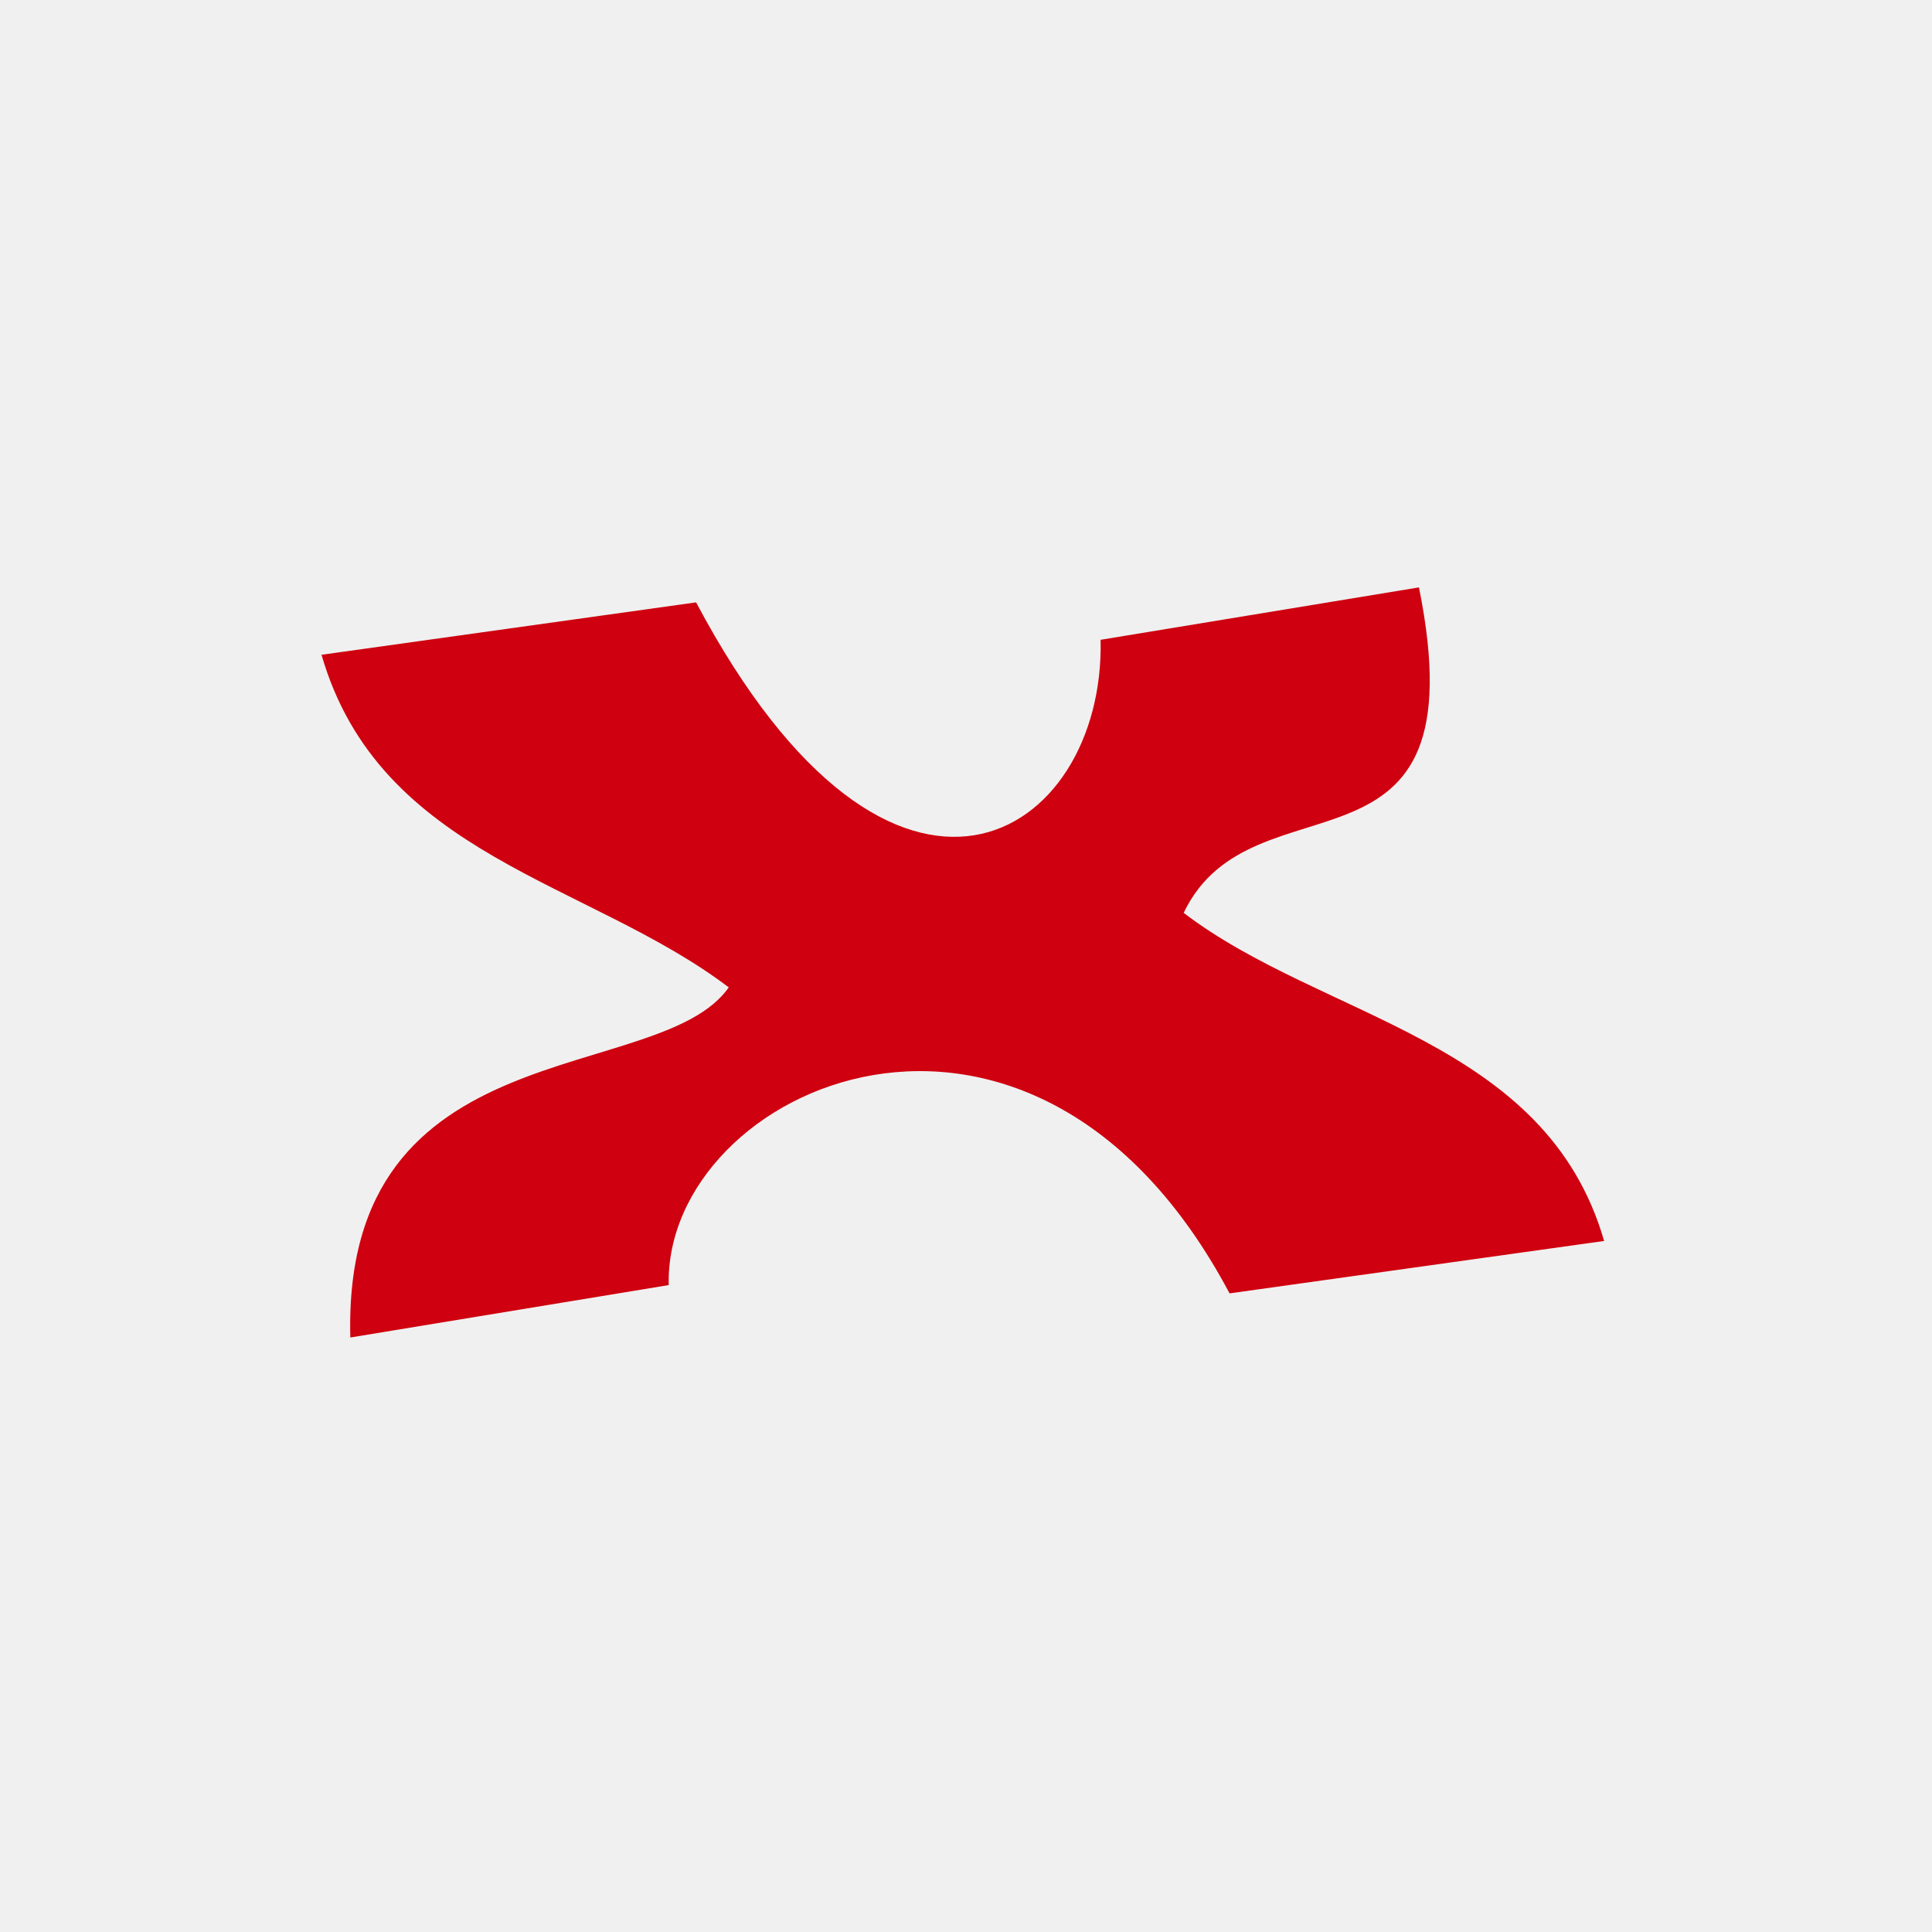
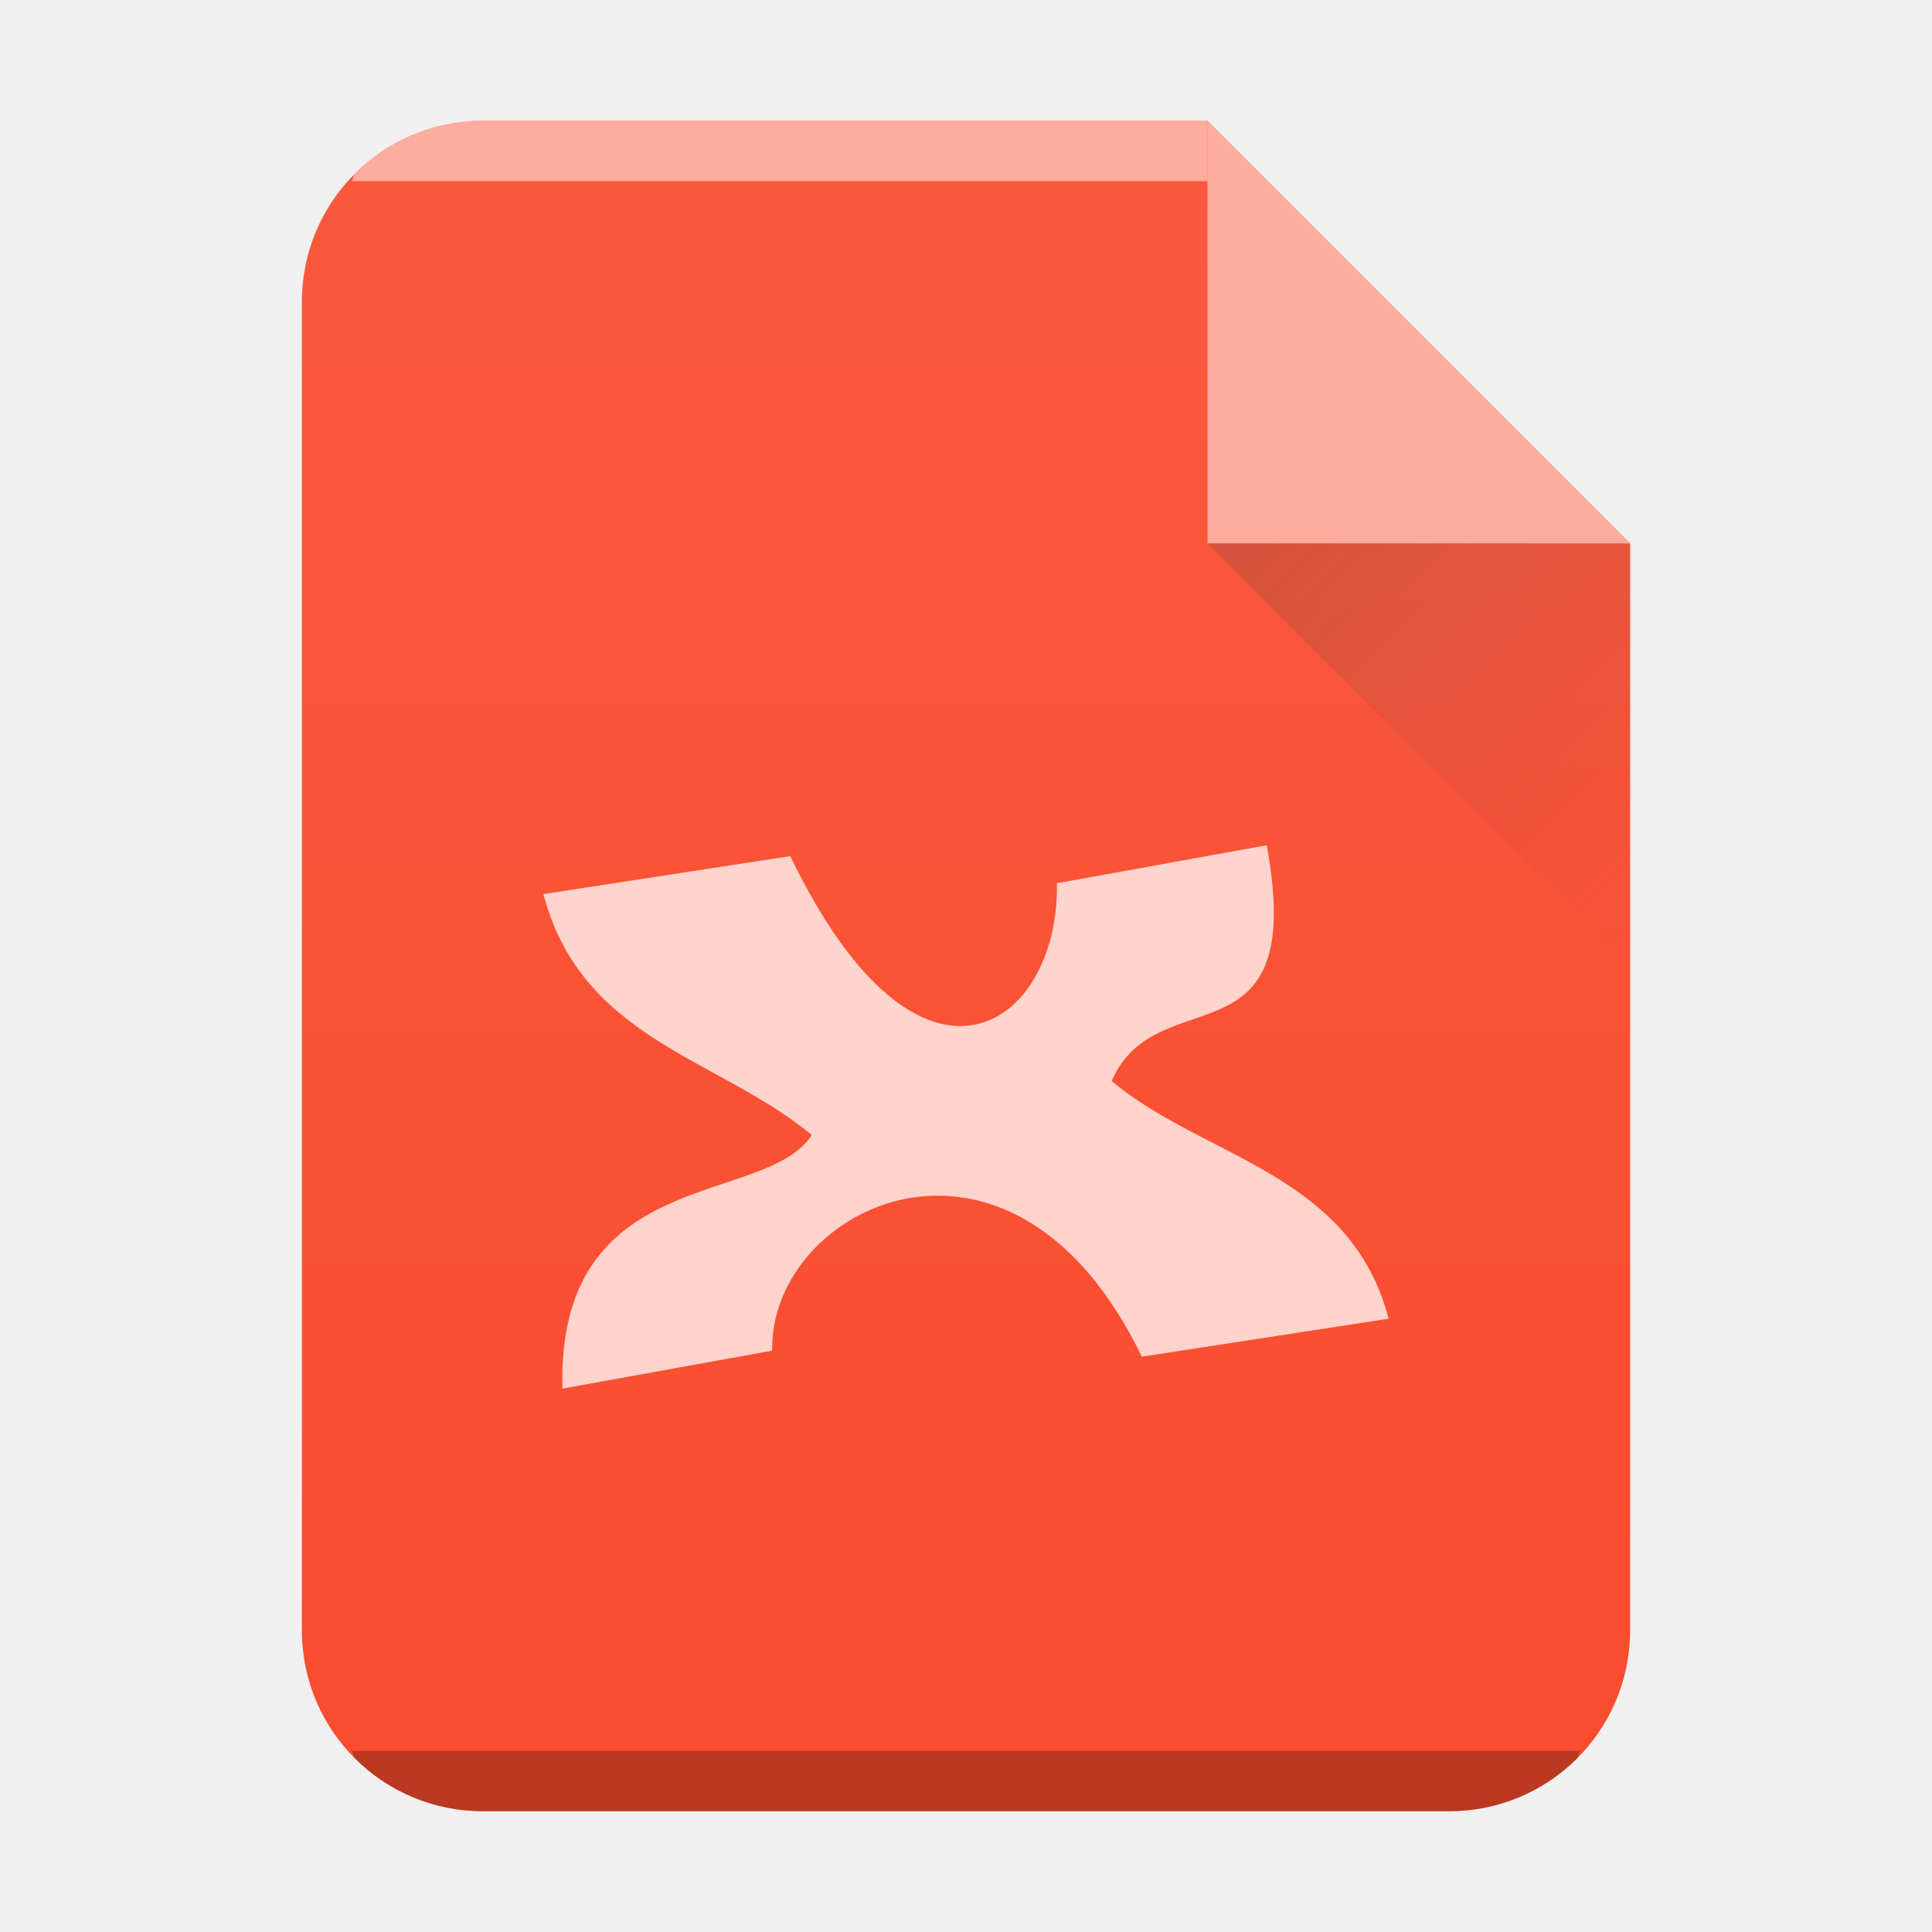
- <svg xmlns="http://www.w3.org/2000/svg" width="24" height="24" id="svg3869" version="1.1" viewBox="0 0 24 24">
-   <defs id="defs3871" />
-   <g transform="translate(1,1)">
-     <g id="layer1" transform="translate(-326,-534.3622)">
-       <path id="path4206" d="m 342.627,540.659 -3.955,0.651 c 0.057,2.46 -2.565,4.169 -5.025,-0.465 l -4.653,0.651 c 0.724,2.506 3.324,2.814 5.059,4.132 -0.867,1.236 -4.806,0.491 -4.701,4.349 l 3.955,-0.651 c -0.057,-2.46 4.507,-4.531 6.967,0.103 l 4.653,-0.651 c -0.726,-2.511 -3.489,-2.751 -5.223,-4.076 0.859,-1.795 3.703,-0.181 2.923,-4.042 z" style="fill:#cf000f;fill-opacity:1;stroke:none" />
-     </g>
-   </g>
+ <svg xmlns="http://www.w3.org/2000/svg" xmlns:xlink="http://www.w3.org/1999/xlink" width="32" height="32">
+   <defs>
+     <linearGradient id="c" y1="524.8" x1="404.57" y2="531.8" x2="411.57" gradientUnits="userSpaceOnUse" gradientTransform="translate(-384.57 -515.8)">
+       <stop stop-color="#383e51" />
+       <stop offset="1" stop-color="#655c6f" stop-opacity="0" />
+     </linearGradient>
+     <linearGradient xlink:href="#a" id="b" x1="5" y1="30" x2="5" y2="2" gradientUnits="userSpaceOnUse" gradientTransform="translate(-20)" />
+     <linearGradient id="a" y1="392.36" y2="365.36" x2="0" gradientUnits="userSpaceOnUse" gradientTransform="translate(309.57 152.44)">
+       <stop stop-color="#fff" stop-opacity="0" />
+       <stop offset="1" stop-color="#fff" stop-opacity=".2" />
+     </linearGradient>
+   </defs>
+   <path d="M20 2H8C6.338 2 5 3.338 5 5v22c0 1.662 1.338 3 3 3h16c1.662 0 3-1.338 3-3V9z" fill="#fa4b2d" />
+   <path d="M8 2a2.99 2.99 0 00-2.123.877c-.031.031-.02.09-.05.123H20V2z" color="#000" opacity=".5" fill="#fff" />
+   <path d="M5.826 29c.03.033.02.092.051.123A2.99 2.99 0 008 30h16a2.99 2.99 0 002.123-.877c.031-.031.02-.09.05-.123z" color="#000" opacity=".25" />
+   <path d="M20 2H8C6.338 2 5 3.338 5 5v22c0 1.662 1.338 3 3 3h16c1.662 0 3-1.338 3-3V9z" opacity=".4" fill="url(#b)" />
+   <path d="M27 9l-7-7v7z" fill="#fff" fill-rule="evenodd" opacity=".5" />
+   <path d="M27 16l-7-7h7z" opacity=".2" fill="url(#c)" fill-rule="evenodd" />
+   <path d="M20.98 14l-3.475.629c.05 2.376-2.254 4.03-4.416-.449L9 14.809c.636 2.42 2.921 2.718 4.445 3.991-.762 1.194-4.223.475-4.13 4.2l3.475-.629c-.05-2.376 3.96-4.376 6.122.1l4.089-.629c-.638-2.426-3.066-2.657-4.589-3.937.755-1.734 3.254-.175 2.569-3.904" fill="#fff" opacity=".75" />
</svg>
